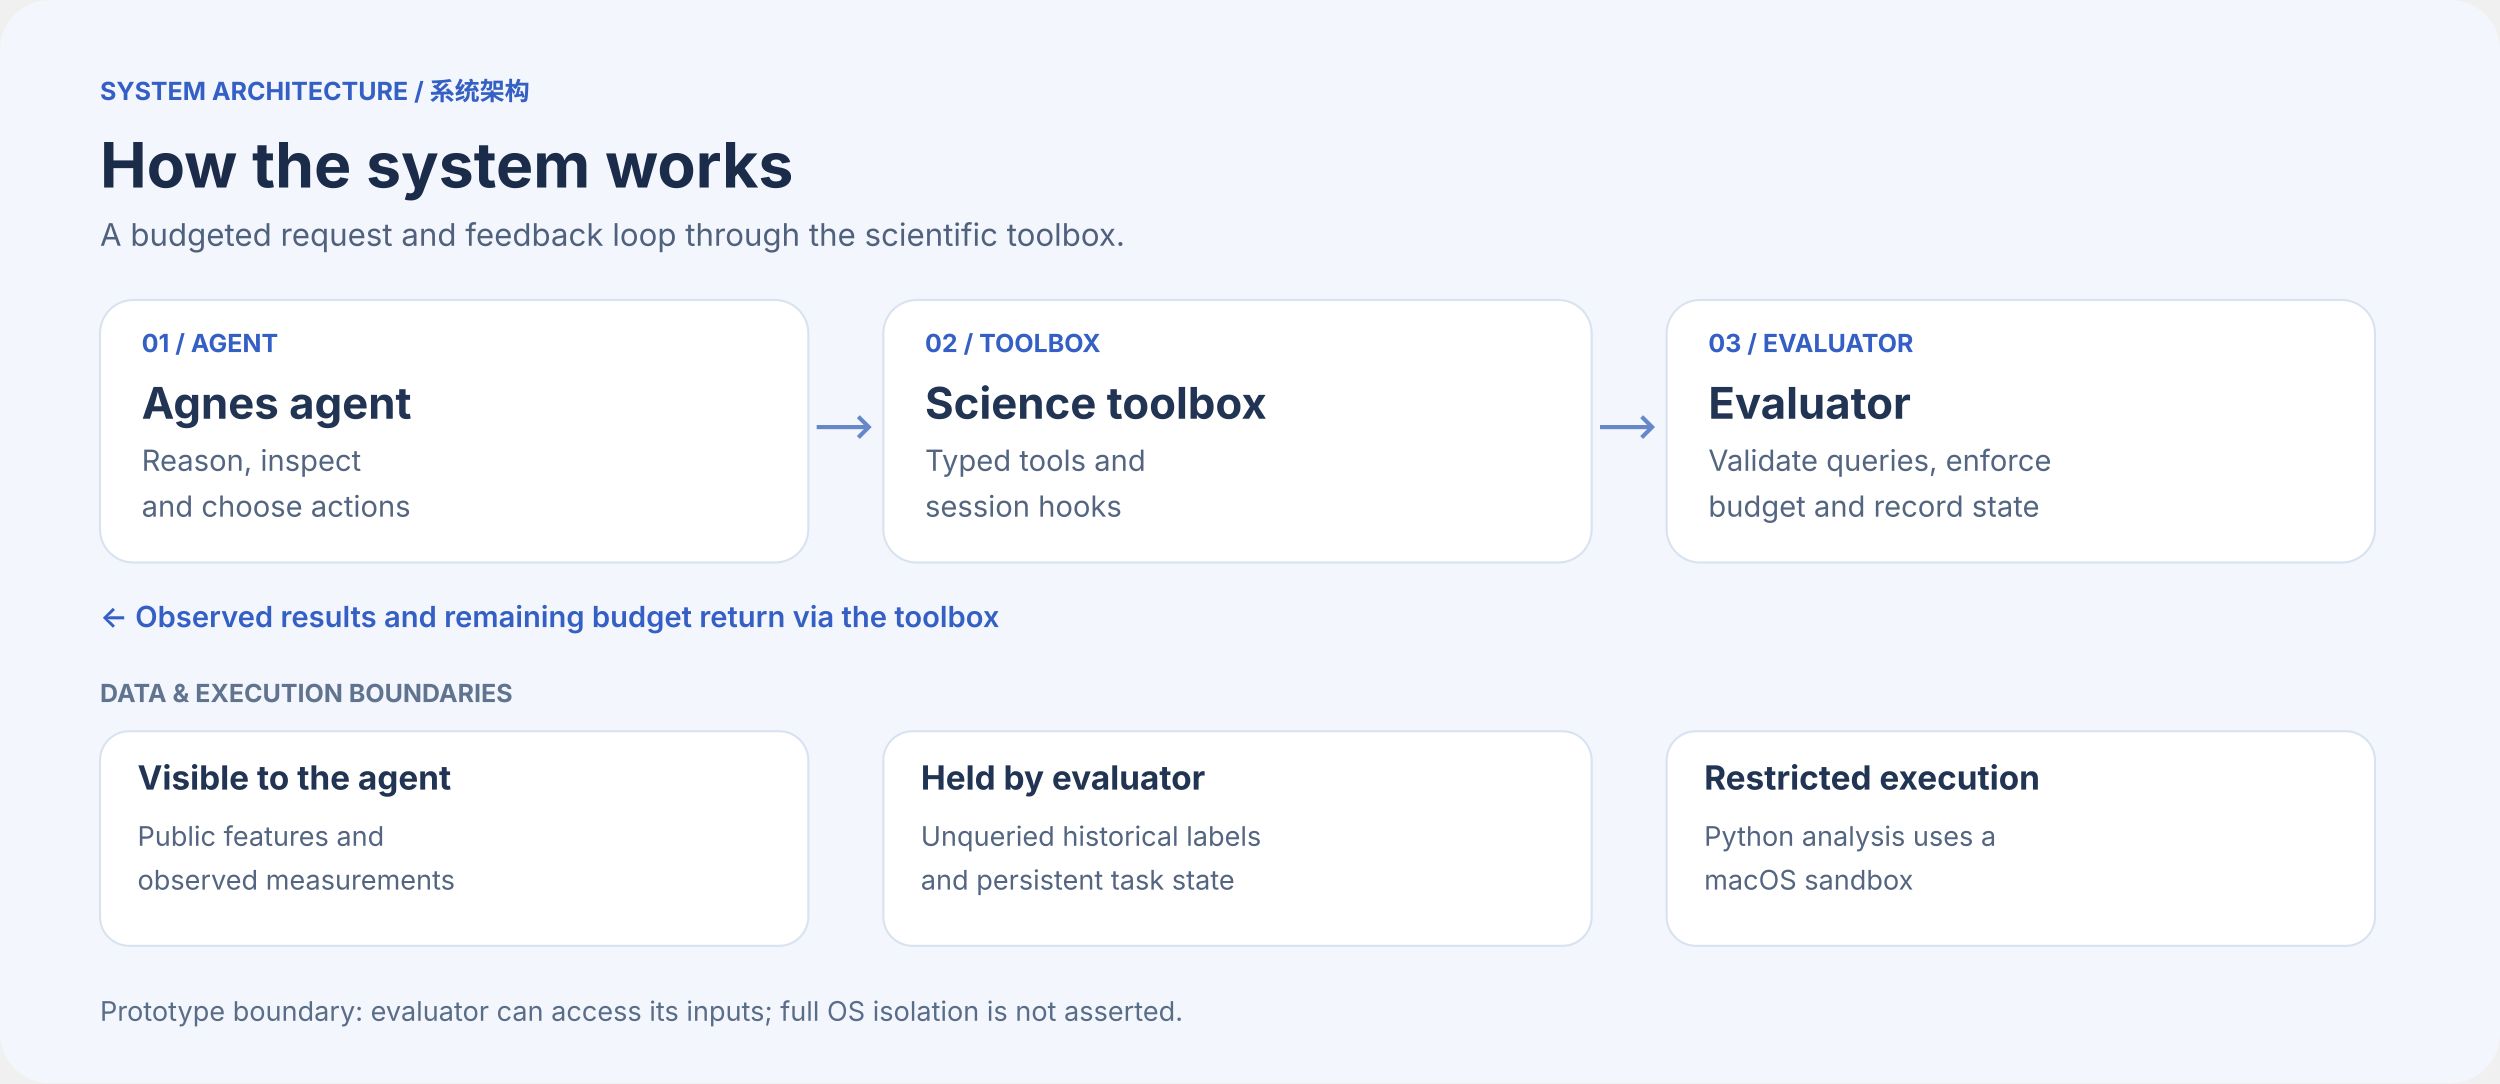
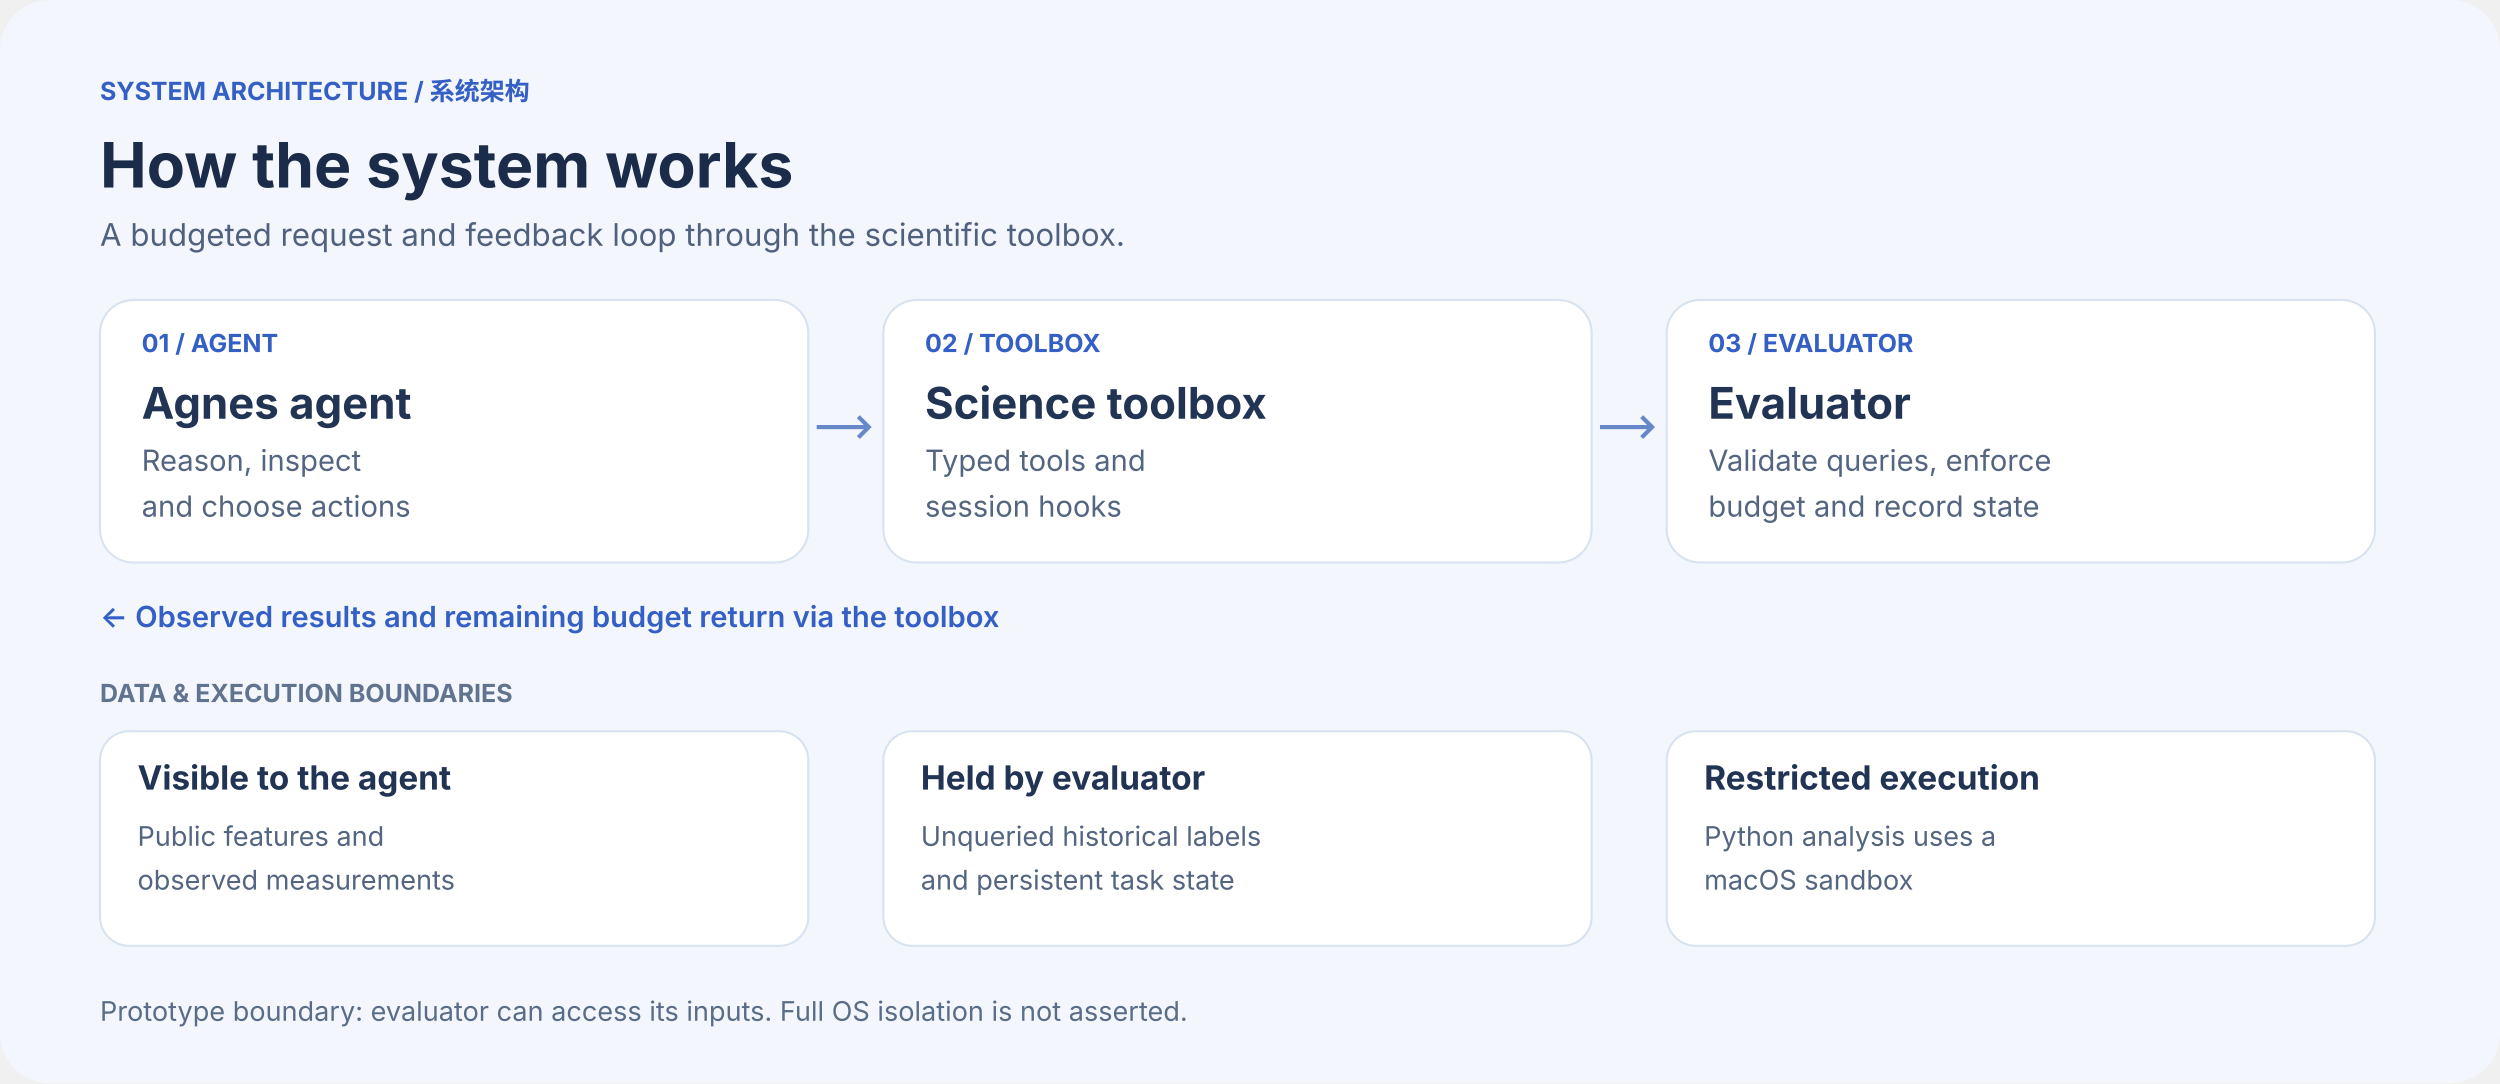
<svg xmlns="http://www.w3.org/2000/svg" viewBox="0 0 1200 520" role="img">
  <rect width="1200" height="520" rx="24" fill="#f3f6fc" />
  <g font-family="-apple-system,BlinkMacSystemFont,Segoe UI,Microsoft YaHei,sans-serif">
    <text x="48" y="48" font-size="12" fill="#345fc4" font-weight="700">SYSTEM ARCHITECTURE / 系统架构</text>
    <text x="48" y="90" font-size="30" fill="#1b2c4a" font-weight="700">How the system works</text>
    <text x="48" y="118" font-size="15" fill="#50617e" font-weight="400">A budgeted request and feedback loop through the scientific toolbox.</text>
    <rect x="48" y="144" width="340" height="126" rx="16" fill="white" stroke="#d8e2f0" />
    <text x="68" y="169" font-size="12" fill="#345fc4" font-weight="700">01 / AGENT</text>
    <text x="68" y="201" font-size="21" fill="#213453" font-weight="700">Agnes agent</text>
    <text x="68" y="226" font-size="14" fill="#536580" font-weight="400">Reason, inspect</text>
    <text x="68" y="248" font-size="14" fill="#536580" font-weight="400">and choose actions</text>
    <path d="M392 205h25" stroke="#6788c8" stroke-width="2" />
    <path d="M412 200l5 5-5 5" fill="none" stroke="#6788c8" stroke-width="2" />
    <rect x="424" y="144" width="340" height="126" rx="16" fill="white" stroke="#d8e2f0" />
    <text x="444" y="169" font-size="12" fill="#345fc4" font-weight="700">02 / TOOLBOX</text>
    <text x="444" y="201" font-size="21" fill="#213453" font-weight="700">Science toolbox</text>
    <text x="444" y="226" font-size="14" fill="#536580" font-weight="400">Typed tools and</text>
    <text x="444" y="248" font-size="14" fill="#536580" font-weight="400">session hooks</text>
    <path d="M768 205h25" stroke="#6788c8" stroke-width="2" />
    <path d="M788 200l5 5-5 5" fill="none" stroke="#6788c8" stroke-width="2" />
    <rect x="800" y="144" width="340" height="126" rx="16" fill="white" stroke="#d8e2f0" />
    <text x="820" y="169" font-size="12" fill="#345fc4" font-weight="700">03 / EVALUATOR</text>
    <text x="820" y="201" font-size="21" fill="#213453" font-weight="700">Evaluator</text>
    <text x="820" y="226" font-size="14" fill="#536580" font-weight="400">Validate queries, enforce</text>
    <text x="820" y="248" font-size="14" fill="#536580" font-weight="400">budget and record state</text>
    <text x="48" y="301" font-size="14" fill="#345fc4" font-weight="600">← Observed results and remaining budget return via the toolbox</text>
    <text x="48" y="337" font-size="12" fill="#60738f" font-weight="700">DATA &amp; EXECUTION BOUNDARIES</text>
    <rect x="48" y="351" width="340" height="103" rx="14" fill="#fff" stroke="#d8e2f0" />
    <text x="66" y="379" font-size="16" fill="#213453" font-weight="700">Visible to the agent</text>
    <text x="66" y="406" font-size="13" fill="#536580" font-weight="400">Public features and</text>
    <text x="66" y="427" font-size="13" fill="#536580" font-weight="400">observed measurements</text>
    <rect x="424" y="351" width="340" height="103" rx="14" fill="#fff" stroke="#d8e2f0" />
    <text x="442" y="379" font-size="16" fill="#213453" font-weight="700">Held by evaluator</text>
    <text x="442" y="406" font-size="13" fill="#536580" font-weight="400">Unqueried historical labels</text>
    <text x="442" y="427" font-size="13" fill="#536580" font-weight="400">and persistent task state</text>
    <rect x="800" y="351" width="340" height="103" rx="14" fill="#fff" stroke="#d8e2f0" />
    <text x="818" y="379" font-size="16" fill="#213453" font-weight="700">Restricted execution</text>
    <text x="818" y="406" font-size="13" fill="#536580" font-weight="400">Python analysis uses a</text>
    <text x="818" y="427" font-size="13" fill="#536580" font-weight="400">macOS sandbox</text>
-     <text x="48" y="490" font-size="13" fill="#596d88" font-weight="400">Prototype boundary: evaluator can access its inputs; full OS isolation is not asserted.</text>
+     <text x="48" y="490" font-size="13" fill="#596d88" font-weight="400">Prototype boundary: evaluator can access its inputs. Full OS isolation is not asserted.</text>
  </g>
</svg>
